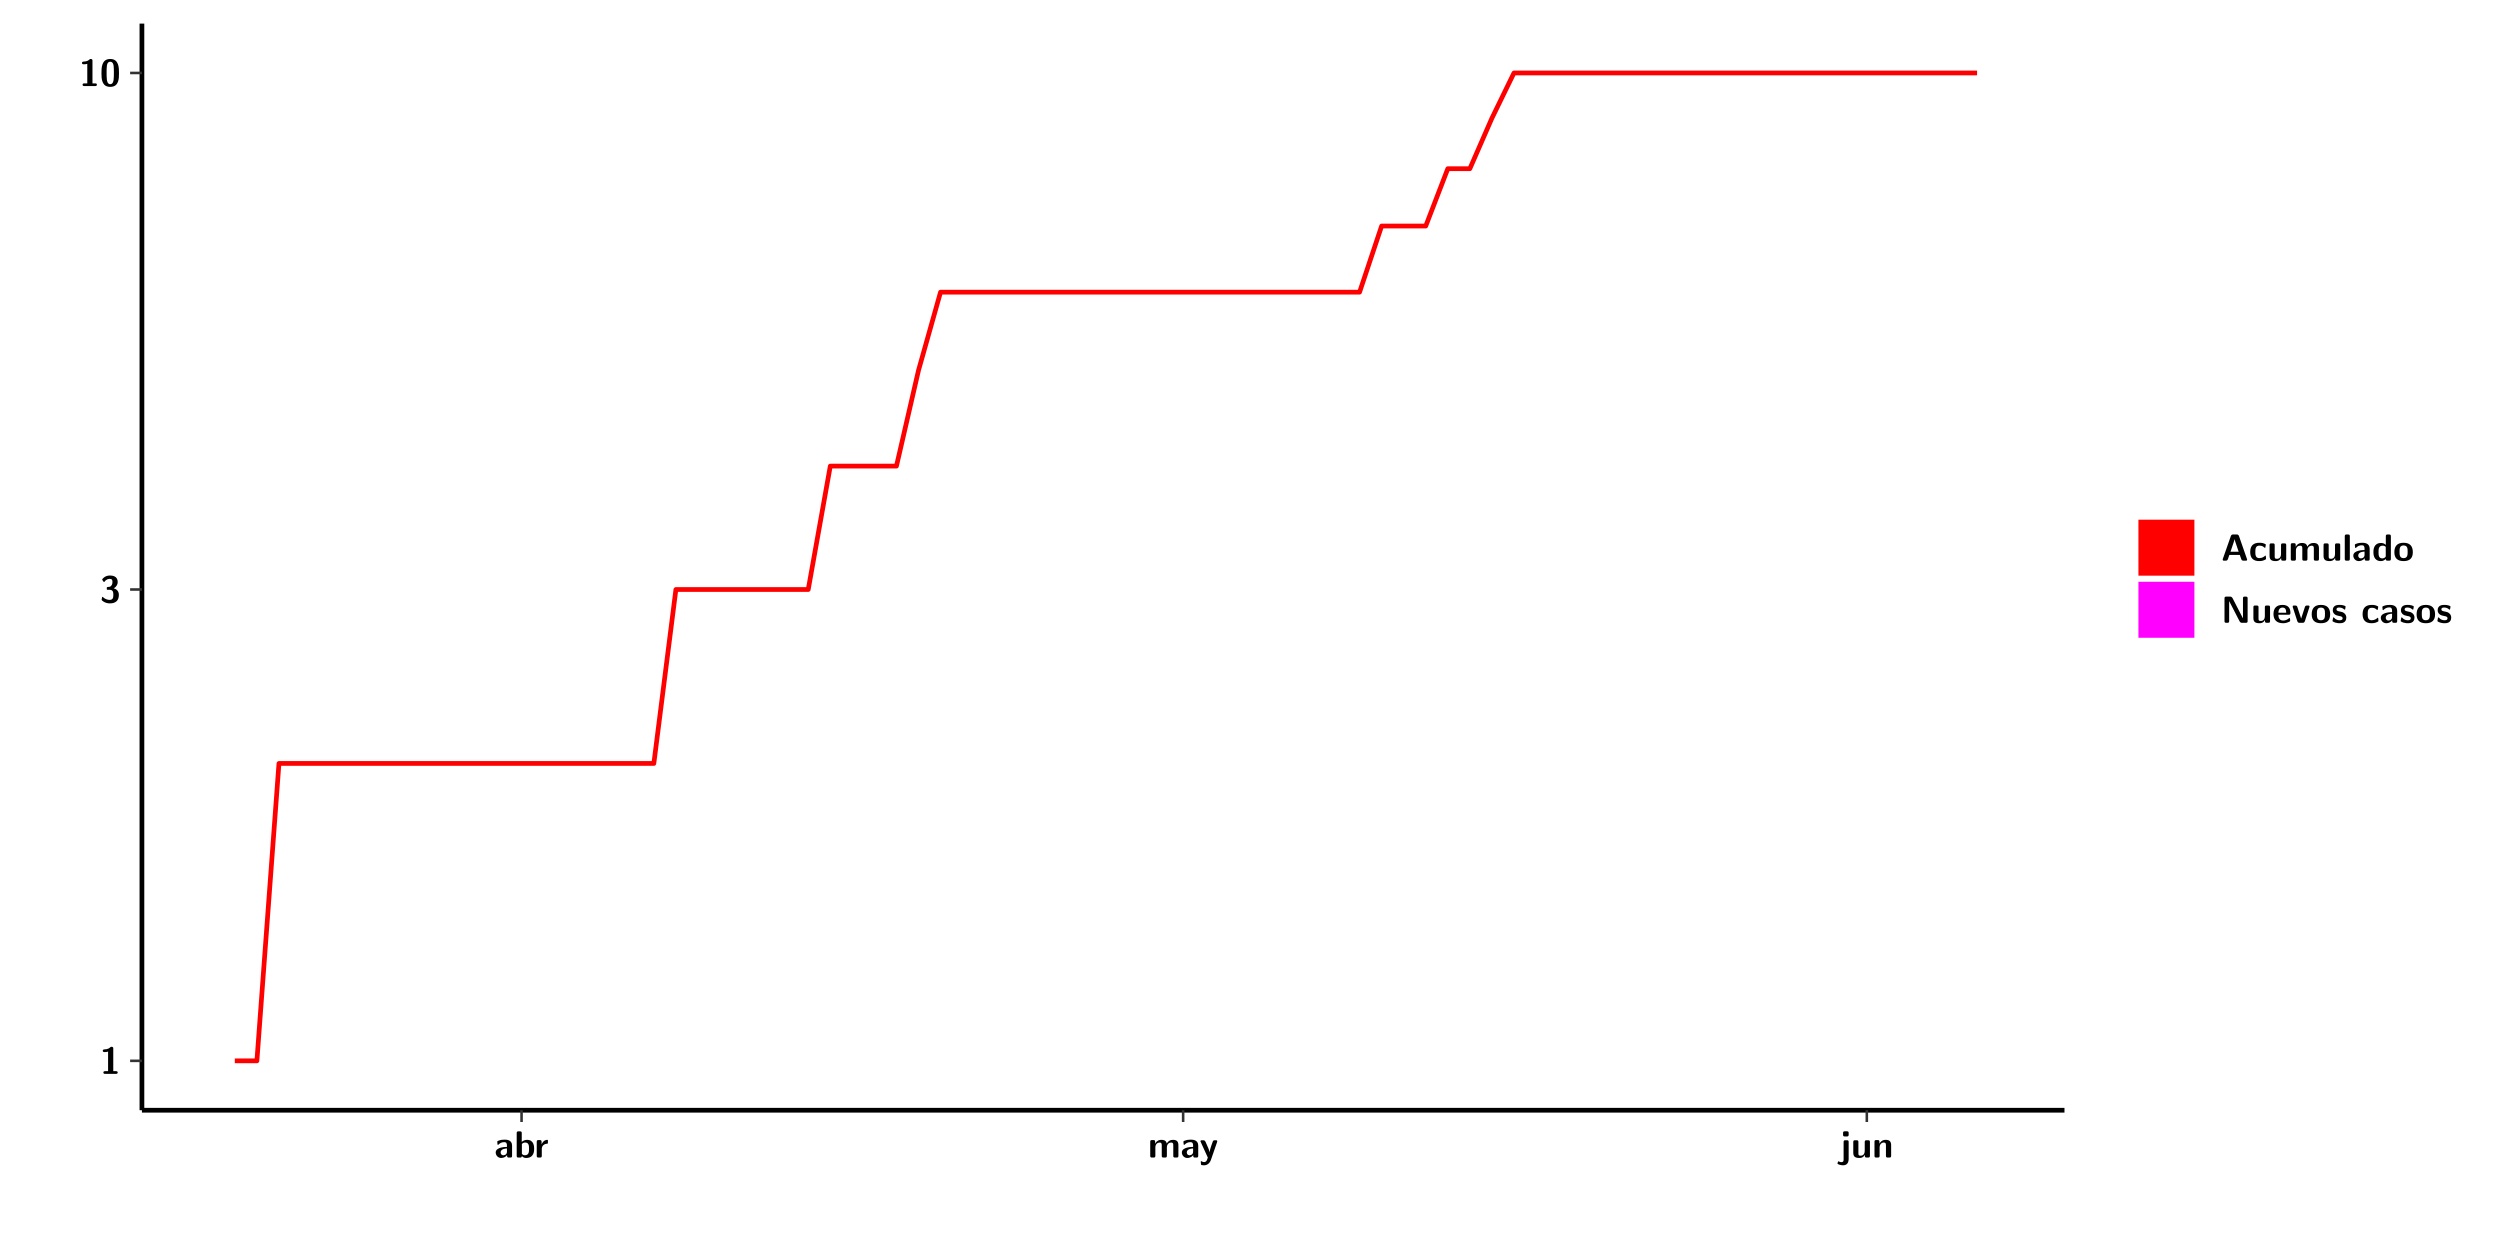
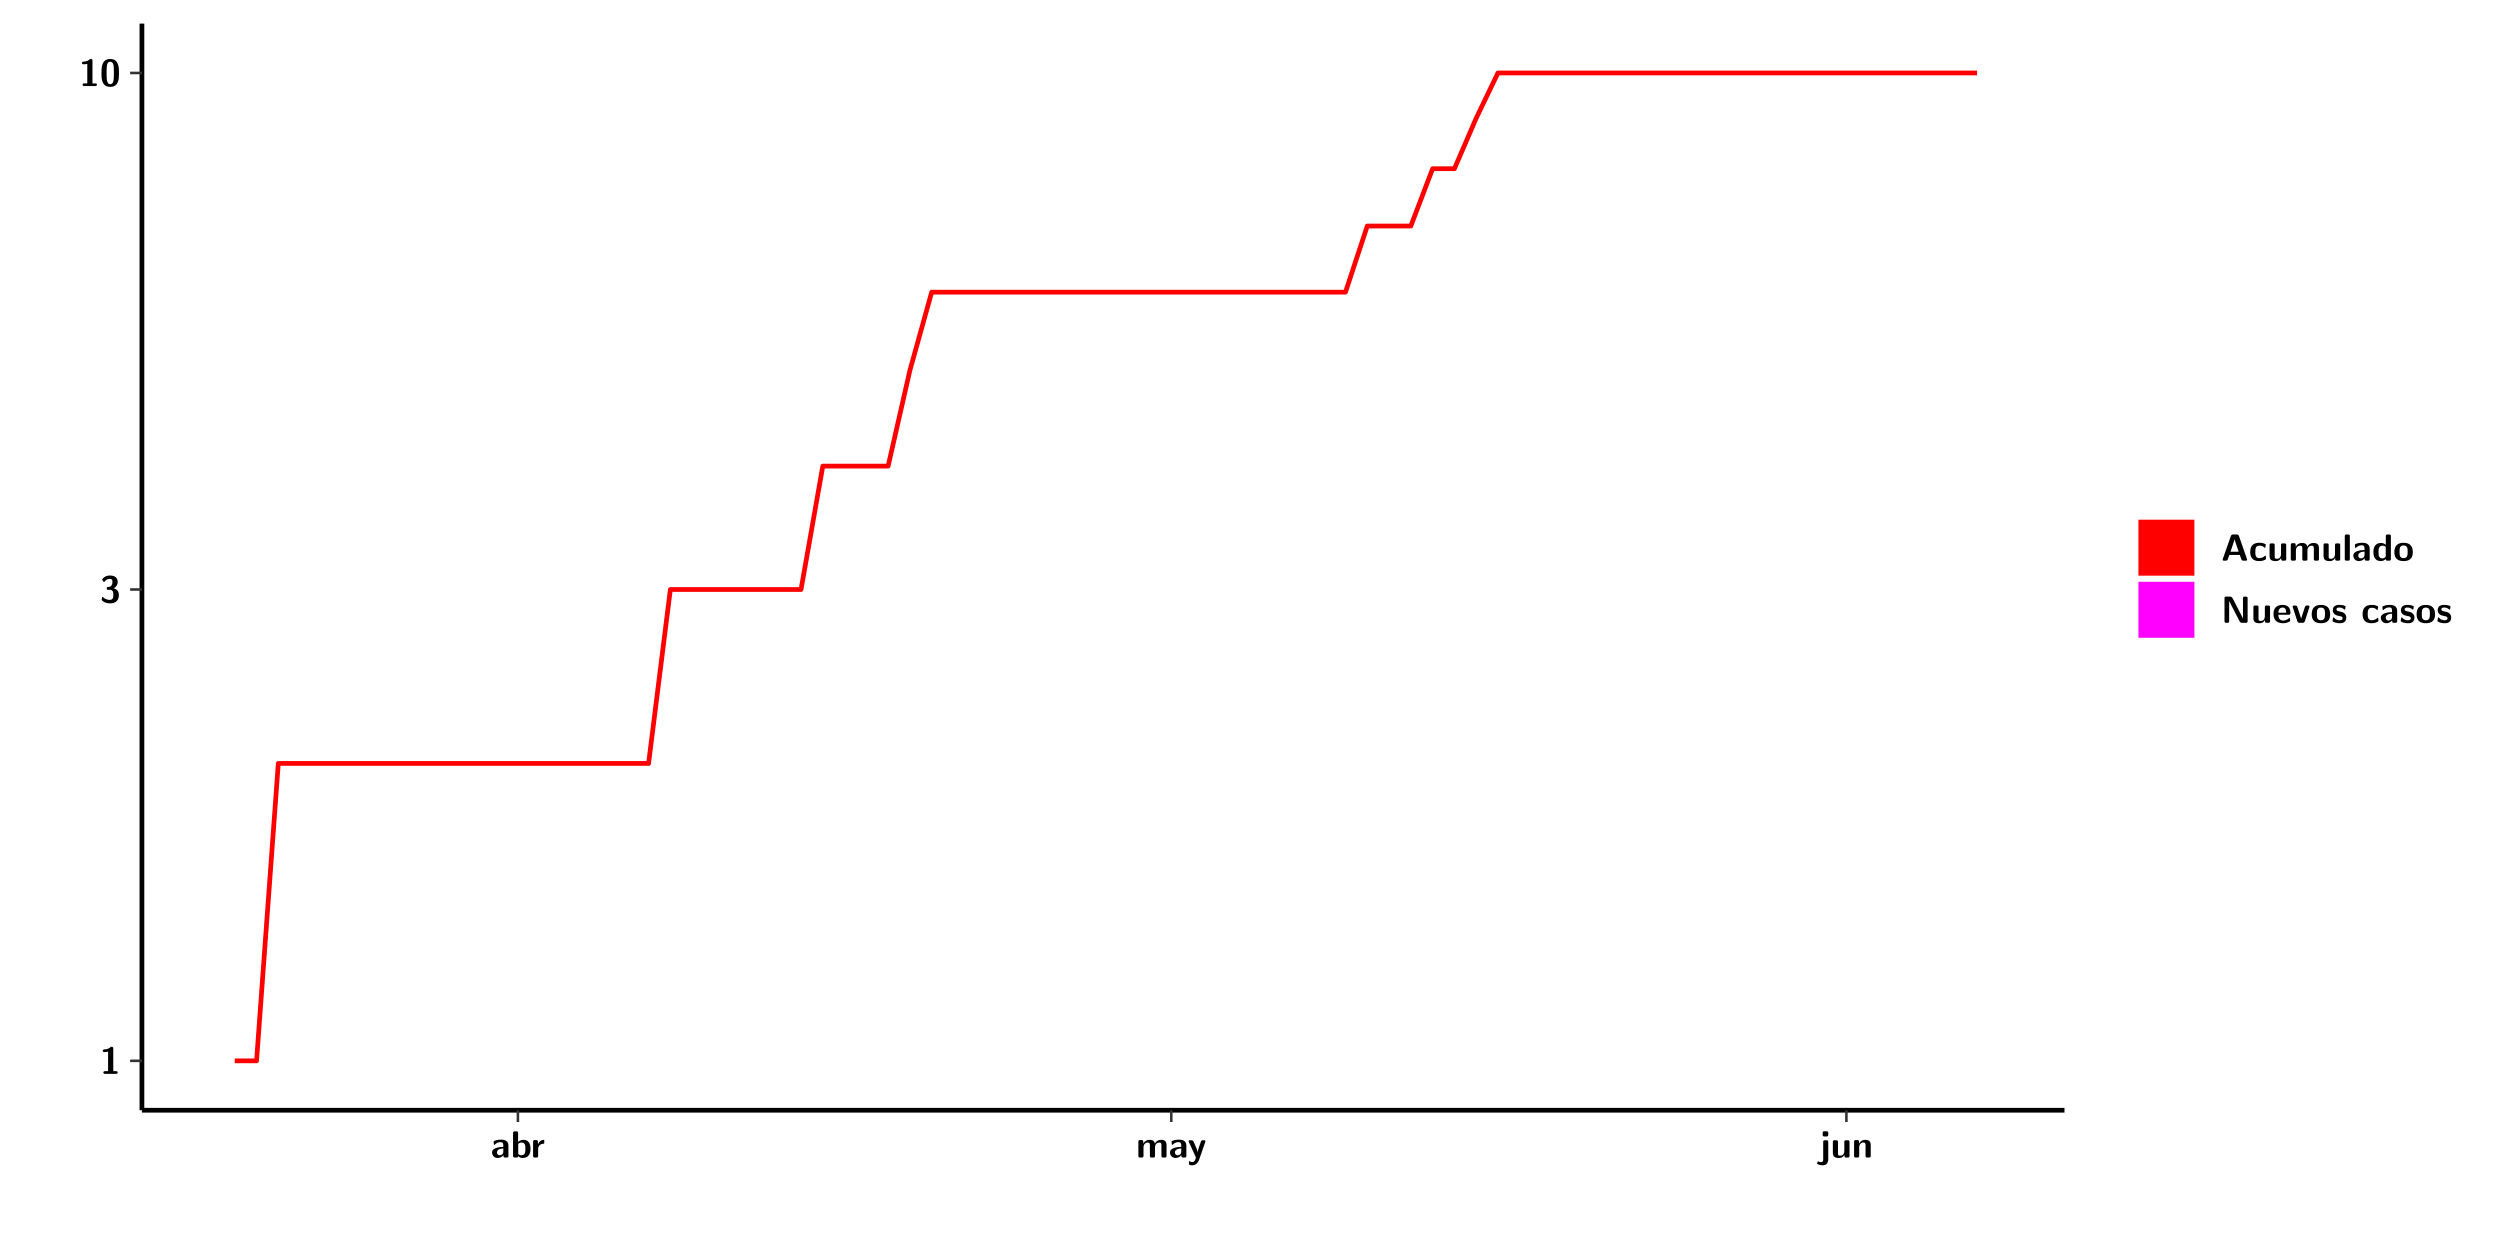
<svg xmlns="http://www.w3.org/2000/svg" xmlns:xlink="http://www.w3.org/1999/xlink" width="579.653pt" height="288pt" viewBox="0 0 579.653 288" version="1.1">
  <defs>
    <g>
      <symbol overflow="visible" id="glyph0-0">
        <path style="stroke:none;" d="" />
      </symbol>
      <symbol overflow="visible" id="glyph0-1">
        <path style="stroke:none;" d="M 3.109 -5.859 C 3.109 -6.016 3.109 -6.281 2.719 -6.281 C 2.547 -6.281 2.516 -6.266 2.406 -6.156 C 2.25 -6.016 1.922 -5.688 1.047 -5.672 C 0.891 -5.672 0.672 -5.609 0.672 -5.359 C 0.672 -5.047 0.969 -5.047 1.094 -5.047 C 1.344 -5.047 1.656 -5.078 1.906 -5.156 L 1.906 -0.625 L 1.234 -0.625 C 1.109 -0.625 0.812 -0.625 0.812 -0.312 C 0.812 0 1.109 0 1.234 0 L 3.719 0 C 3.828 0 4.141 0 4.141 -0.312 C 4.141 -0.625 3.828 -0.625 3.719 -0.625 L 3.109 -0.625 Z M 3.109 -5.859 " />
      </symbol>
      <symbol overflow="visible" id="glyph0-2">
        <path style="stroke:none;" d="M 0.844 -4.859 C 0.906 -4.766 0.953 -4.766 0.969 -4.766 C 1.031 -4.766 1.047 -4.797 1.094 -4.859 C 1.547 -5.5 2.172 -5.5 2.281 -5.5 C 2.844 -5.5 2.922 -5.203 2.922 -4.781 C 2.922 -4.656 2.922 -4.234 2.641 -3.906 C 2.438 -3.656 2.219 -3.641 1.953 -3.625 C 1.859 -3.609 1.688 -3.609 1.672 -3.578 C 1.609 -3.562 1.609 -3.5 1.609 -3.359 L 1.609 -3.203 C 1.609 -2.984 1.609 -2.969 1.844 -2.969 L 2.219 -2.969 C 3.031 -2.969 3.125 -2.469 3.125 -1.797 C 3.125 -1.203 3.062 -0.625 2.266 -0.625 C 1.984 -0.625 1.328 -0.688 0.75 -1.25 C 0.672 -1.328 0.656 -1.328 0.625 -1.328 C 0.531 -1.328 0.516 -1.25 0.516 -1.234 C 0.516 -1.234 0.406 -0.672 0.406 -0.625 C 0.406 -0.516 1.156 0.188 2.312 0.188 C 3.812 0.188 4.406 -0.609 4.406 -1.781 C 4.406 -2.562 3.984 -3.109 3.203 -3.297 C 3.906 -3.688 4.141 -4.266 4.141 -4.766 C 4.141 -6.156 2.891 -6.281 2.328 -6.281 C 1.125 -6.281 0.531 -5.422 0.531 -5.344 C 0.531 -5.297 0.594 -5.219 0.594 -5.219 Z M 0.844 -4.859 " />
      </symbol>
      <symbol overflow="visible" id="glyph0-3">
        <path style="stroke:none;" d="M 4.438 -3 C 4.438 -4.203 4.438 -6.281 2.406 -6.281 C 0.375 -6.281 0.375 -4.219 0.375 -3 C 0.375 -1.812 0.375 0.188 2.406 0.188 C 4.438 0.188 4.438 -1.781 4.438 -3 Z M 2.406 -0.438 C 1.75 -0.438 1.656 -1.25 1.625 -1.484 C 1.562 -1.953 1.562 -2.766 1.562 -3.125 C 1.562 -3.641 1.562 -4.203 1.625 -4.641 C 1.641 -4.875 1.734 -5.641 2.406 -5.641 C 3.047 -5.641 3.156 -4.906 3.188 -4.734 C 3.25 -4.281 3.25 -3.594 3.25 -3.125 C 3.25 -2.625 3.25 -1.953 3.188 -1.469 C 3.156 -1.234 3.062 -0.438 2.406 -0.438 Z M 2.406 -0.438 " />
      </symbol>
      <symbol overflow="visible" id="glyph0-4">
        <path style="stroke:none;" d="M 4.062 -2.766 C 4.062 -4.156 2.734 -4.156 2.297 -4.156 C 1.891 -4.156 1.453 -4.125 0.859 -3.891 C 0.672 -3.797 0.625 -3.781 0.625 -3.688 C 0.625 -3.625 0.688 -3.109 0.688 -3.047 C 0.703 -2.984 0.75 -2.938 0.812 -2.938 C 0.844 -2.938 0.875 -2.969 0.906 -3 C 1.281 -3.391 1.719 -3.578 2.266 -3.578 C 2.734 -3.578 2.875 -3.297 2.875 -2.781 L 2.875 -2.469 C 2.562 -2.469 0.266 -2.453 0.266 -1.172 C 0.266 -0.547 0.766 0.094 1.531 0.094 C 1.828 0.094 2.484 0.016 2.906 -0.594 L 2.906 -0.422 C 2.906 -0.141 2.969 0 3.328 0 L 3.641 0 C 3.984 0 4.062 -0.109 4.062 -0.422 Z M 2.875 -1.344 C 2.875 -0.531 2.047 -0.531 2.016 -0.531 C 1.641 -0.531 1.406 -0.844 1.406 -1.188 C 1.406 -2.047 2.625 -2.109 2.875 -2.109 Z M 2.875 -1.344 " />
      </symbol>
      <symbol overflow="visible" id="glyph0-5">
        <path style="stroke:none;" d="M 1.703 -5.656 C 1.703 -5.938 1.641 -6.078 1.281 -6.078 L 0.953 -6.078 C 0.641 -6.078 0.531 -5.984 0.531 -5.656 L 0.531 -0.422 C 0.531 -0.109 0.625 0 0.953 0 L 1.312 0 C 1.453 0 1.719 0 1.734 -0.344 C 2.125 0.094 2.578 0.094 2.719 0.094 C 4.578 0.094 4.578 -1.594 4.578 -2.031 C 4.578 -2.453 4.578 -4.109 2.938 -4.109 C 2.219 -4.109 1.781 -3.703 1.703 -3.625 Z M 1.734 -3.172 C 1.844 -3.281 2.109 -3.484 2.5 -3.484 C 3.391 -3.484 3.391 -2.672 3.391 -2.016 C 3.391 -1.375 3.391 -0.531 2.406 -0.531 C 2.047 -0.531 1.828 -0.75 1.734 -0.875 Z M 1.734 -3.172 " />
      </symbol>
      <symbol overflow="visible" id="glyph0-6">
        <path style="stroke:none;" d="M 1.703 -2.016 C 1.703 -2.844 2.391 -3.188 2.938 -3.219 C 3.109 -3.234 3.125 -3.234 3.125 -3.469 L 3.125 -3.875 C 3.125 -4.047 3.125 -4.109 2.969 -4.109 C 2.719 -4.109 2.078 -4.031 1.672 -3.078 L 1.656 -3.078 L 1.656 -3.641 C 1.656 -3.922 1.594 -4.062 1.234 -4.062 L 0.953 -4.062 C 0.641 -4.062 0.531 -3.969 0.531 -3.641 L 0.531 -0.422 C 0.531 -0.109 0.625 0 0.953 0 L 1.281 0 C 1.609 0 1.703 -0.109 1.703 -0.422 Z M 1.703 -2.016 " />
      </symbol>
      <symbol overflow="visible" id="glyph0-7">
        <path style="stroke:none;" d="M 7.062 -2.844 C 7.062 -3.75 6.672 -4.109 5.781 -4.109 C 5.156 -4.109 4.688 -3.828 4.359 -3.25 C 4.219 -4.078 3.484 -4.109 3.109 -4.109 C 2.938 -4.109 2.578 -4.109 2.188 -3.828 C 1.906 -3.625 1.734 -3.344 1.672 -3.203 L 1.672 -3.641 C 1.672 -3.922 1.609 -4.062 1.25 -4.062 L 0.953 -4.062 C 0.625 -4.062 0.531 -3.969 0.531 -3.641 L 0.531 -0.422 C 0.531 -0.109 0.625 0 0.953 0 L 1.297 0 C 1.625 0 1.719 -0.109 1.719 -0.422 L 1.719 -2.359 C 1.719 -3.141 2.25 -3.484 2.688 -3.484 C 3.109 -3.484 3.203 -3.297 3.203 -2.828 L 3.203 -0.422 C 3.203 -0.109 3.297 0 3.625 0 L 3.969 0 C 4.297 0 4.391 -0.109 4.391 -0.422 L 4.391 -2.359 C 4.391 -3.141 4.922 -3.484 5.359 -3.484 C 5.781 -3.484 5.875 -3.297 5.875 -2.828 L 5.875 -0.422 C 5.875 -0.109 5.969 0 6.297 0 L 6.641 0 C 6.984 0 7.062 -0.109 7.062 -0.422 Z M 7.062 -2.844 " />
      </symbol>
      <symbol overflow="visible" id="glyph0-8">
        <path style="stroke:none;" d="M 4.109 -3.609 C 4.141 -3.719 4.141 -3.734 4.141 -3.781 C 4.141 -4.016 3.906 -4.016 3.797 -4.016 L 3.609 -4.016 C 3.469 -4.016 3.266 -4.016 3.141 -3.812 C 3.109 -3.766 2.406 -1.828 2.359 -1.25 L 2.344 -1.25 C 2.312 -1.672 1.953 -2.484 1.562 -3.328 C 1.328 -3.891 1.266 -4.016 0.828 -4.016 L 0.594 -4.016 C 0.469 -4.016 0.25 -4.016 0.25 -3.781 C 0.25 -3.75 0.281 -3.688 0.297 -3.641 L 1.953 0 C 1.891 0.188 1.859 0.281 1.828 0.375 C 1.734 0.656 1.578 1.047 1.109 1.047 C 0.812 1.047 0.609 0.922 0.516 0.875 C 0.469 0.844 0.453 0.828 0.422 0.828 C 0.391 0.828 0.312 0.859 0.312 0.969 C 0.312 1.031 0.375 1.641 0.391 1.672 C 0.469 1.781 0.953 1.797 1.094 1.797 C 2.172 1.797 2.609 0.766 2.672 0.547 Z M 4.109 -3.609 " />
      </symbol>
      <symbol overflow="visible" id="glyph0-9">
        <path style="stroke:none;" d="M 1.969 -5.672 C 1.969 -5.953 1.906 -6.094 1.547 -6.094 L 1.094 -6.094 C 0.766 -6.094 0.672 -5.984 0.672 -5.672 L 0.672 -5.312 C 0.672 -5.031 0.734 -4.891 1.094 -4.891 L 1.547 -4.891 C 1.875 -4.891 1.969 -5 1.969 -5.312 Z M 0.797 0.484 C 0.797 0.703 0.797 1.062 0.25 1.062 C 0.156 1.062 -0.094 1.031 -0.266 0.922 C -0.359 0.875 -0.375 0.875 -0.406 0.875 C -0.484 0.875 -0.5 0.922 -0.547 1.094 C -0.609 1.281 -0.625 1.359 -0.625 1.391 C -0.625 1.547 0.109 1.797 0.656 1.797 C 1.625 1.797 1.969 1.141 1.969 0.281 L 1.969 -3.594 C 1.969 -3.875 1.906 -4.016 1.547 -4.016 L 1.219 -4.016 C 0.891 -4.016 0.797 -3.906 0.797 -3.594 Z M 0.797 0.484 " />
      </symbol>
      <symbol overflow="visible" id="glyph0-10">
        <path style="stroke:none;" d="M 4.391 -3.594 C 4.391 -3.875 4.328 -4.016 3.969 -4.016 L 3.609 -4.016 C 3.281 -4.016 3.188 -3.906 3.188 -3.594 L 3.188 -1.516 C 3.188 -0.938 2.891 -0.438 2.266 -0.438 C 1.766 -0.438 1.719 -0.562 1.719 -1.031 L 1.719 -3.594 C 1.719 -3.875 1.656 -4.016 1.297 -4.016 L 0.953 -4.016 C 0.625 -4.016 0.531 -3.922 0.531 -3.594 L 0.531 -1.109 C 0.531 -0.172 1.031 0.094 1.953 0.094 C 2.188 0.094 2.812 0.094 3.219 -0.656 L 3.219 -0.422 C 3.219 -0.141 3.281 0 3.641 0 L 3.969 0 C 4.297 0 4.391 -0.109 4.391 -0.422 Z M 4.391 -3.594 " />
      </symbol>
      <symbol overflow="visible" id="glyph0-11">
        <path style="stroke:none;" d="M 4.391 -2.844 C 4.391 -3.75 4 -4.109 3.109 -4.109 C 2.188 -4.109 1.781 -3.438 1.672 -3.203 L 1.672 -3.641 C 1.672 -3.922 1.609 -4.062 1.25 -4.062 L 0.953 -4.062 C 0.625 -4.062 0.531 -3.969 0.531 -3.641 L 0.531 -0.422 C 0.531 -0.109 0.625 0 0.953 0 L 1.297 0 C 1.625 0 1.719 -0.109 1.719 -0.422 L 1.719 -2.359 C 1.719 -3.125 2.219 -3.484 2.688 -3.484 C 3.109 -3.484 3.188 -3.281 3.188 -2.828 L 3.188 -0.422 C 3.188 -0.141 3.25 0 3.609 0 L 3.969 0 C 4.297 0 4.391 -0.109 4.391 -0.422 Z M 4.391 -2.844 " />
      </symbol>
      <symbol overflow="visible" id="glyph0-12">
        <path style="stroke:none;" d="M 4.156 -5.703 C 4.031 -6.078 3.766 -6.078 3.594 -6.078 L 2.828 -6.078 C 2.641 -6.078 2.391 -6.078 2.266 -5.703 L 0.406 -0.406 C 0.375 -0.297 0.375 -0.281 0.375 -0.234 C 0.375 0 0.594 0 0.703 0 L 1.031 0 C 1.188 0 1.453 0 1.578 -0.344 L 1.922 -1.328 L 4.344 -1.328 L 4.641 -0.484 C 4.75 -0.172 4.812 0 5.234 0 L 5.703 0 C 5.828 0 6.047 0 6.047 -0.234 C 6.047 -0.281 6.047 -0.297 6 -0.406 Z M 2.812 -3.938 C 2.938 -4.328 3.062 -4.656 3.125 -4.969 L 3.141 -4.969 C 3.188 -4.766 3.188 -4.75 3.25 -4.547 L 4.078 -2.078 L 2.188 -2.078 Z M 2.812 -3.938 " />
      </symbol>
      <symbol overflow="visible" id="glyph0-13">
        <path style="stroke:none;" d="M 4 -0.438 C 4 -0.531 3.969 -0.938 3.953 -1.047 C 3.953 -1.078 3.938 -1.172 3.844 -1.172 C 3.812 -1.172 3.797 -1.172 3.703 -1.078 C 3.562 -0.953 3.141 -0.594 2.422 -0.594 C 1.516 -0.594 1.516 -1.469 1.516 -2.031 C 1.516 -2.75 1.562 -3.484 2.453 -3.484 C 3.031 -3.484 3.266 -3.344 3.578 -3.078 C 3.688 -2.984 3.703 -2.984 3.734 -2.984 C 3.828 -2.984 3.844 -3.062 3.844 -3.094 C 3.859 -3.172 3.953 -3.656 3.953 -3.703 C 3.953 -3.781 3.891 -3.812 3.75 -3.891 C 3.328 -4.078 3.062 -4.156 2.453 -4.156 C 1.141 -4.156 0.328 -3.547 0.328 -2.016 C 0.328 -0.562 1.078 0.094 2.406 0.094 C 2.641 0.094 3.172 0.094 3.75 -0.203 C 4 -0.344 4 -0.344 4 -0.438 Z M 4 -0.438 " />
      </symbol>
      <symbol overflow="visible" id="glyph0-14">
        <path style="stroke:none;" d="M 1.703 -5.656 C 1.703 -5.938 1.641 -6.078 1.281 -6.078 L 0.953 -6.078 C 0.641 -6.078 0.531 -5.984 0.531 -5.656 L 0.531 -0.422 C 0.531 -0.109 0.625 0 0.953 0 L 1.281 0 C 1.609 0 1.703 -0.109 1.703 -0.422 Z M 1.703 -5.656 " />
      </symbol>
      <symbol overflow="visible" id="glyph0-15">
        <path style="stroke:none;" d="M 4.375 -5.656 C 4.375 -5.938 4.312 -6.078 3.953 -6.078 L 3.625 -6.078 C 3.297 -6.078 3.203 -5.969 3.203 -5.656 L 3.203 -3.672 C 2.812 -4.047 2.375 -4.109 2.109 -4.109 C 0.328 -4.109 0.328 -2.422 0.328 -2 C 0.328 -1.594 0.328 0.094 2.062 0.094 C 2.422 0.094 2.812 -0.016 3.188 -0.406 C 3.188 -0.094 3.297 0 3.609 0 L 3.953 0 C 4.281 0 4.375 -0.109 4.375 -0.422 Z M 3.188 -1.094 C 3.188 -0.953 3.188 -0.875 2.922 -0.688 C 2.703 -0.547 2.5 -0.531 2.406 -0.531 C 1.516 -0.531 1.516 -1.344 1.516 -2 C 1.516 -2.656 1.516 -3.484 2.5 -3.484 C 2.75 -3.484 2.984 -3.391 3.188 -3.203 Z M 3.188 -1.094 " />
      </symbol>
      <symbol overflow="visible" id="glyph0-16">
        <path style="stroke:none;" d="M 4.547 -1.969 C 4.547 -3.406 3.844 -4.156 2.406 -4.156 C 0.953 -4.156 0.266 -3.391 0.266 -1.969 C 0.266 -0.547 1.031 0.094 2.406 0.094 C 3.781 0.094 4.547 -0.531 4.547 -1.969 Z M 2.406 -0.594 C 1.469 -0.594 1.469 -1.375 1.469 -2.078 C 1.469 -2.75 1.469 -3.531 2.406 -3.531 C 3.344 -3.531 3.344 -2.766 3.344 -2.078 C 3.344 -1.391 3.344 -0.594 2.406 -0.594 Z M 2.406 -0.594 " />
      </symbol>
      <symbol overflow="visible" id="glyph0-17">
        <path style="stroke:none;" d="M 2.656 -5.734 C 2.469 -6.078 2.203 -6.078 2.031 -6.078 L 1.219 -6.078 C 0.906 -6.078 0.797 -5.984 0.797 -5.656 L 0.797 -0.422 C 0.797 -0.109 0.891 0 1.219 0 L 1.453 0 C 1.781 0 1.875 -0.109 1.875 -0.422 L 1.875 -5.016 L 1.891 -5.016 L 4.297 -0.344 C 4.484 0 4.75 0 4.922 0 L 5.734 0 C 6.062 0 6.156 -0.109 6.156 -0.422 L 6.156 -5.656 C 6.156 -5.938 6.094 -6.078 5.734 -6.078 L 5.5 -6.078 C 5.156 -6.078 5.078 -5.969 5.078 -5.656 L 5.078 -1.062 L 5.062 -1.062 Z M 2.656 -5.734 " />
      </symbol>
      <symbol overflow="visible" id="glyph0-18">
        <path style="stroke:none;" d="M 3.781 -1.875 C 3.984 -1.875 4.203 -1.891 4.203 -2.281 C 4.203 -3.406 3.672 -4.156 2.359 -4.156 C 0.969 -4.156 0.266 -3.375 0.266 -2.047 C 0.266 -0.609 1.109 0.094 2.484 0.094 C 2.812 0.094 3.312 0.047 3.891 -0.234 C 4.078 -0.328 4.141 -0.359 4.141 -0.469 C 4.141 -0.531 4.125 -0.781 4.109 -0.844 C 4.078 -1.125 4.062 -1.125 3.984 -1.125 C 3.953 -1.125 3.938 -1.125 3.844 -1.047 C 3.328 -0.594 2.797 -0.531 2.516 -0.531 C 1.531 -0.531 1.422 -1.312 1.391 -1.875 Z M 1.406 -2.344 C 1.422 -2.875 1.609 -3.531 2.359 -3.531 C 3.062 -3.531 3.203 -3.031 3.219 -2.344 Z M 1.406 -2.344 " />
      </symbol>
      <symbol overflow="visible" id="glyph0-19">
        <path style="stroke:none;" d="M 4.109 -3.609 C 4.141 -3.719 4.141 -3.75 4.141 -3.766 C 4.141 -4.016 3.922 -4.016 3.797 -4.016 L 3.609 -4.016 C 3.25 -4.016 3.141 -3.891 3.062 -3.641 L 2.203 -0.984 L 1.328 -3.641 C 1.266 -3.828 1.203 -4.016 0.781 -4.016 L 0.578 -4.016 C 0.453 -4.016 0.234 -4.016 0.234 -3.766 C 0.234 -3.75 0.234 -3.719 0.266 -3.609 L 1.312 -0.375 C 1.438 0 1.703 0 1.859 0 L 2.5 0 C 2.672 0 2.938 0 3.062 -0.375 Z M 4.109 -3.609 " />
      </symbol>
      <symbol overflow="visible" id="glyph0-20">
        <path style="stroke:none;" d="M 3.469 -1.234 C 3.469 -1.734 3.203 -2.031 3.047 -2.172 C 2.703 -2.484 2.391 -2.547 2.031 -2.609 C 1.547 -2.703 1.188 -2.766 1.188 -3.109 C 1.188 -3.469 1.484 -3.547 1.828 -3.547 C 2.406 -3.547 2.719 -3.328 2.953 -3.125 C 3.047 -3.047 3.062 -3.047 3.094 -3.047 C 3.188 -3.047 3.203 -3.125 3.203 -3.156 C 3.219 -3.219 3.312 -3.719 3.312 -3.766 C 3.312 -3.906 2.844 -4.031 2.75 -4.062 C 2.406 -4.156 2.125 -4.156 1.891 -4.156 C 1.5 -4.156 0.328 -4.156 0.328 -2.906 C 0.328 -2.484 0.516 -2.219 0.75 -2 C 1.062 -1.734 1.406 -1.672 1.906 -1.562 C 2.156 -1.531 2.609 -1.453 2.609 -1.062 C 2.609 -0.656 2.266 -0.594 1.922 -0.594 C 1.531 -0.594 1.047 -0.703 0.625 -1.188 C 0.594 -1.234 0.562 -1.266 0.516 -1.266 C 0.422 -1.266 0.406 -1.188 0.391 -1.125 C 0.375 -1.016 0.266 -0.516 0.266 -0.422 C 0.266 -0.266 0.922 -0.062 0.922 -0.047 C 1.406 0.094 1.766 0.094 1.922 0.094 C 2.359 0.094 3.469 0.062 3.469 -1.234 Z M 3.469 -1.234 " />
      </symbol>
    </g>
    <clipPath id="clip1">
      <path d="M 0 0 L 576.008 0 L 576.008 288 L 0 288 Z M 0 0 " />
    </clipPath>
    <clipPath id="clip2">
      <path d="M 32.906 5.477 L 478.672 5.477 L 478.672 257.414 L 32.906 257.414 Z M 32.906 5.477 " />
    </clipPath>
  </defs>
  <g id="surface1">
    <g clip-path="url(#clip1)" clip-rule="nonzero">
      <path style="fill-rule:nonzero;fill:rgb(100%,100%,100%);fill-opacity:1;stroke-width:0.598;stroke-linecap:round;stroke-linejoin:round;stroke:rgb(100%,100%,100%);stroke-opacity:1;stroke-miterlimit:10;" d="M 0 0 L 0 288.004 L 576.008 288.004 L 576.008 0 Z M 0 0 " transform="matrix(1,0,0,-1,0,288)" />
    </g>
    <g clip-path="url(#clip2)" clip-rule="nonzero">
      <path style=" stroke:none;fill-rule:nonzero;fill:rgb(100%,100%,100%);fill-opacity:1;" d="M 32.906 257.414 L 32.906 5.477 L 478.672 5.477 L 478.672 257.414 Z M 32.906 257.414 " />
    </g>
-     <path style="fill:none;stroke-width:1.096;stroke-linecap:butt;stroke-linejoin:round;stroke:rgb(100%,0%,0%);stroke-opacity:1;stroke-miterlimit:10;" d="M 54.445 42.031 L 59.566 42.031 L 64.68 110.984 L 151.602 110.984 L 156.715 151.316 L 187.398 151.316 L 192.512 179.926 L 207.852 179.926 L 212.965 202.125 L 218.074 220.258 L 315.23 220.258 L 320.344 235.59 L 330.574 235.59 L 335.684 248.879 L 340.797 248.879 L 345.918 260.598 L 351.027 271.078 L 458.406 271.078 " transform="matrix(1,0,0,-1,0,288)" />
+     <path style="fill:none;stroke-width:1.096;stroke-linecap:butt;stroke-linejoin:round;stroke:rgb(100%,0%,0%);stroke-opacity:1;stroke-miterlimit:10;" d="M 54.438 42.031 L 59.488 42.031 L 64.527 110.984 L 150.379 110.984 L 155.43 151.316 L 185.727 151.316 L 190.777 179.926 L 205.922 179.926 L 210.973 202.125 L 216.023 220.258 L 311.965 220.258 L 317.016 235.59 L 327.117 235.59 L 332.168 248.879 L 337.219 248.879 L 342.27 260.598 L 347.312 271.078 L 458.406 271.078 " transform="matrix(1,0,0,-1,0,288)" />
    <path style="fill:none;stroke-width:1.096;stroke-linecap:butt;stroke-linejoin:round;stroke:rgb(0%,0%,0%);stroke-opacity:1;stroke-miterlimit:10;" d="M 32.906 30.586 L 32.906 282.523 " transform="matrix(1,0,0,-1,0,288)" />
    <g style="fill:rgb(0%,0%,0%);fill-opacity:1;">
      <use xlink:href="#glyph0-1" x="23.153" y="248.986" />
    </g>
    <g style="fill:rgb(0%,0%,0%);fill-opacity:1;">
      <use xlink:href="#glyph0-2" x="23.153" y="139.716" />
    </g>
    <g style="fill:rgb(0%,0%,0%);fill-opacity:1;">
      <use xlink:href="#glyph0-1" x="18.331" y="19.955" />
      <use xlink:href="#glyph0-3" x="23.153" y="19.955" />
    </g>
    <path style="fill:none;stroke-width:0.598;stroke-linecap:butt;stroke-linejoin:round;stroke:rgb(20%,20%,20%);stroke-opacity:1;stroke-miterlimit:10;" d="M 30.168 42.031 L 32.906 42.031 " transform="matrix(1,0,0,-1,0,288)" />
    <path style="fill:none;stroke-width:0.598;stroke-linecap:butt;stroke-linejoin:round;stroke:rgb(20%,20%,20%);stroke-opacity:1;stroke-miterlimit:10;" d="M 30.168 151.316 L 32.906 151.316 " transform="matrix(1,0,0,-1,0,288)" />
    <path style="fill:none;stroke-width:0.598;stroke-linecap:butt;stroke-linejoin:round;stroke:rgb(20%,20%,20%);stroke-opacity:1;stroke-miterlimit:10;" d="M 30.168 271.078 L 32.906 271.078 " transform="matrix(1,0,0,-1,0,288)" />
    <path style="fill:none;stroke-width:1.096;stroke-linecap:butt;stroke-linejoin:round;stroke:rgb(0%,0%,0%);stroke-opacity:1;stroke-miterlimit:10;" d="M 32.906 30.586 L 478.672 30.586 " transform="matrix(1,0,0,-1,0,288)" />
-     <path style="fill:none;stroke-width:0.598;stroke-linecap:butt;stroke-linejoin:round;stroke:rgb(20%,20%,20%);stroke-opacity:1;stroke-miterlimit:10;" d="M 120.93 27.848 L 120.93 30.586 " transform="matrix(1,0,0,-1,0,288)" />
-     <path style="fill:none;stroke-width:0.598;stroke-linecap:butt;stroke-linejoin:round;stroke:rgb(20%,20%,20%);stroke-opacity:1;stroke-miterlimit:10;" d="M 274.324 27.848 L 274.324 30.586 " transform="matrix(1,0,0,-1,0,288)" />
-     <path style="fill:none;stroke-width:0.598;stroke-linecap:butt;stroke-linejoin:round;stroke:rgb(20%,20%,20%);stroke-opacity:1;stroke-miterlimit:10;" d="M 432.844 27.848 L 432.844 30.586 " transform="matrix(1,0,0,-1,0,288)" />
+     <path style="fill:none;stroke-width:0.598;stroke-linecap:butt;stroke-linejoin:round;stroke:rgb(20%,20%,20%);stroke-opacity:1;stroke-miterlimit:10;" d="M 120.082 27.848 L 120.082 30.586 " transform="matrix(1,0,0,-1,0,288)" />
+     <path style="fill:none;stroke-width:0.598;stroke-linecap:butt;stroke-linejoin:round;stroke:rgb(20%,20%,20%);stroke-opacity:1;stroke-miterlimit:10;" d="M 271.574 27.848 L 271.574 30.586 " transform="matrix(1,0,0,-1,0,288)" />
+     <path style="fill:none;stroke-width:0.598;stroke-linecap:butt;stroke-linejoin:round;stroke:rgb(20%,20%,20%);stroke-opacity:1;stroke-miterlimit:10;" d="M 428.109 27.848 L 428.109 30.586 " transform="matrix(1,0,0,-1,0,288)" />
    <g style="fill:rgb(0%,0%,0%);fill-opacity:1;">
-       <use xlink:href="#glyph0-4" x="114.668" y="268.394" />
-       <use xlink:href="#glyph0-5" x="119.271" y="268.394" />
+       <use xlink:href="#glyph0-4" x="113.821" y="268.394" />
+       <use xlink:href="#glyph0-5" x="118.424" y="268.394" />
    </g>
    <g style="fill:rgb(0%,0%,0%);fill-opacity:1;">
-       <use xlink:href="#glyph0-6" x="123.918" y="268.394" />
+       <use xlink:href="#glyph0-6" x="123.071" y="268.394" />
    </g>
    <g style="fill:rgb(0%,0%,0%);fill-opacity:1;">
-       <use xlink:href="#glyph0-7" x="266.163" y="268.394" />
-       <use xlink:href="#glyph0-4" x="273.761" y="268.394" />
+       <use xlink:href="#glyph0-7" x="263.413" y="268.394" />
+       <use xlink:href="#glyph0-4" x="271.011" y="268.394" />
    </g>
    <g style="fill:rgb(0%,0%,0%);fill-opacity:1;">
-       <use xlink:href="#glyph0-8" x="278.092" y="268.394" />
+       <use xlink:href="#glyph0-8" x="275.342" y="268.394" />
    </g>
    <g style="fill:rgb(0%,0%,0%);fill-opacity:1;">
-       <use xlink:href="#glyph0-9" x="426.663" y="268.394" />
-       <use xlink:href="#glyph0-10" x="429.171" y="268.394" />
-       <use xlink:href="#glyph0-11" x="434.09" y="268.394" />
+       <use xlink:href="#glyph0-9" x="421.931" y="268.394" />
+       <use xlink:href="#glyph0-10" x="424.439" y="268.394" />
+       <use xlink:href="#glyph0-11" x="429.358" y="268.394" />
    </g>
    <path style=" stroke:none;fill-rule:nonzero;fill:rgb(100%,100%,100%);fill-opacity:1;" d="M 489.629 154.062 L 489.629 108.828 L 570.527 108.828 L 570.527 154.062 Z M 489.629 154.062 " />
    <path style=" stroke:none;fill-rule:nonzero;fill:rgb(100%,0%,0%);fill-opacity:1;" d="M 495.816 133.477 L 495.816 120.496 L 508.797 120.496 L 508.797 133.477 Z M 495.816 133.477 " />
    <path style=" stroke:none;fill-rule:nonzero;fill:rgb(100%,0%,100%);fill-opacity:1;" d="M 495.816 147.875 L 495.816 134.891 L 508.797 134.891 L 508.797 147.875 Z M 495.816 147.875 " />
    <g style="fill:rgb(0%,0%,0%);fill-opacity:1;">
      <use xlink:href="#glyph0-12" x="514.979" y="130.002" />
      <use xlink:href="#glyph0-13" x="521.408" y="130.002" />
      <use xlink:href="#glyph0-10" x="525.694" y="130.002" />
      <use xlink:href="#glyph0-7" x="530.613" y="130.002" />
      <use xlink:href="#glyph0-10" x="538.212" y="130.002" />
      <use xlink:href="#glyph0-14" x="543.131" y="130.002" />
      <use xlink:href="#glyph0-4" x="545.372" y="130.002" />
      <use xlink:href="#glyph0-15" x="549.975" y="130.002" />
      <use xlink:href="#glyph0-16" x="554.894" y="130.002" />
    </g>
    <g style="fill:rgb(0%,0%,0%);fill-opacity:1;">
      <use xlink:href="#glyph0-17" x="514.979" y="144.408" />
      <use xlink:href="#glyph0-10" x="521.944" y="144.408" />
      <use xlink:href="#glyph0-18" x="526.864" y="144.408" />
      <use xlink:href="#glyph0-19" x="531.345" y="144.408" />
      <use xlink:href="#glyph0-16" x="535.728" y="144.408" />
      <use xlink:href="#glyph0-20" x="540.55" y="144.408" />
    </g>
    <g style="fill:rgb(0%,0%,0%);fill-opacity:1;">
      <use xlink:href="#glyph0-13" x="547.465" y="144.408" />
      <use xlink:href="#glyph0-4" x="551.751" y="144.408" />
      <use xlink:href="#glyph0-20" x="556.354" y="144.408" />
      <use xlink:href="#glyph0-16" x="560.051" y="144.408" />
      <use xlink:href="#glyph0-20" x="564.872" y="144.408" />
    </g>
  </g>
</svg>
